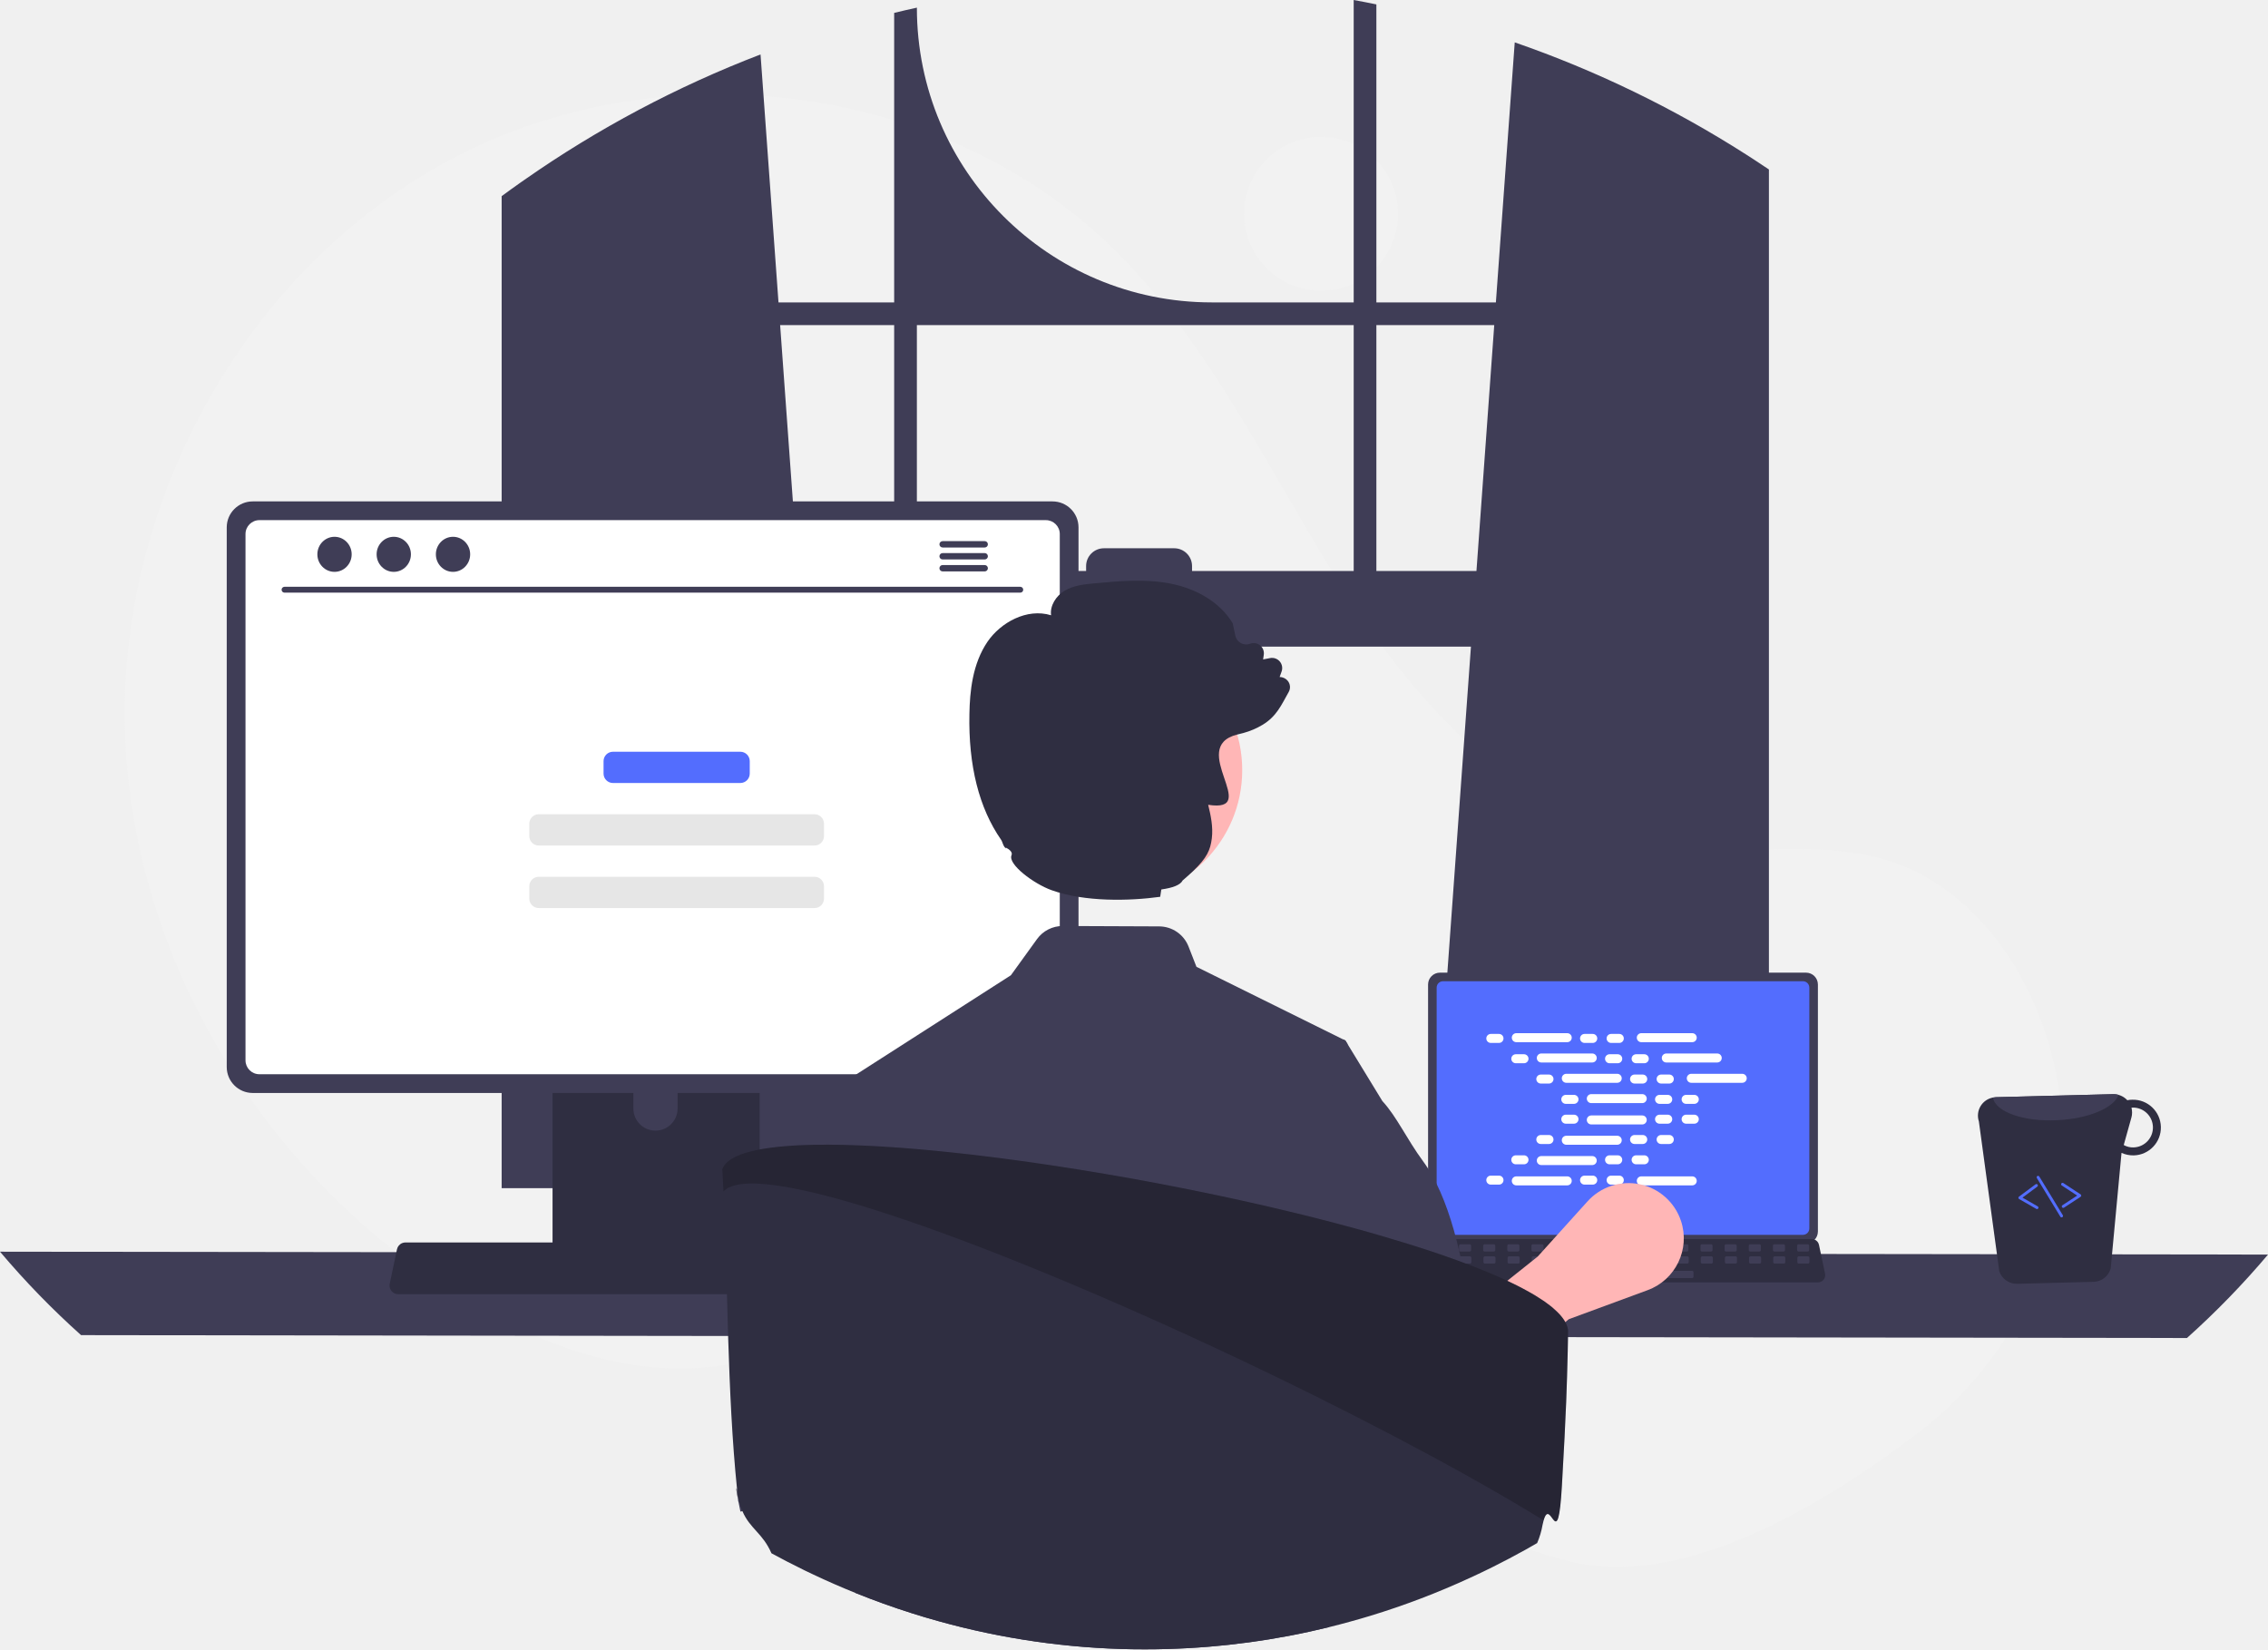
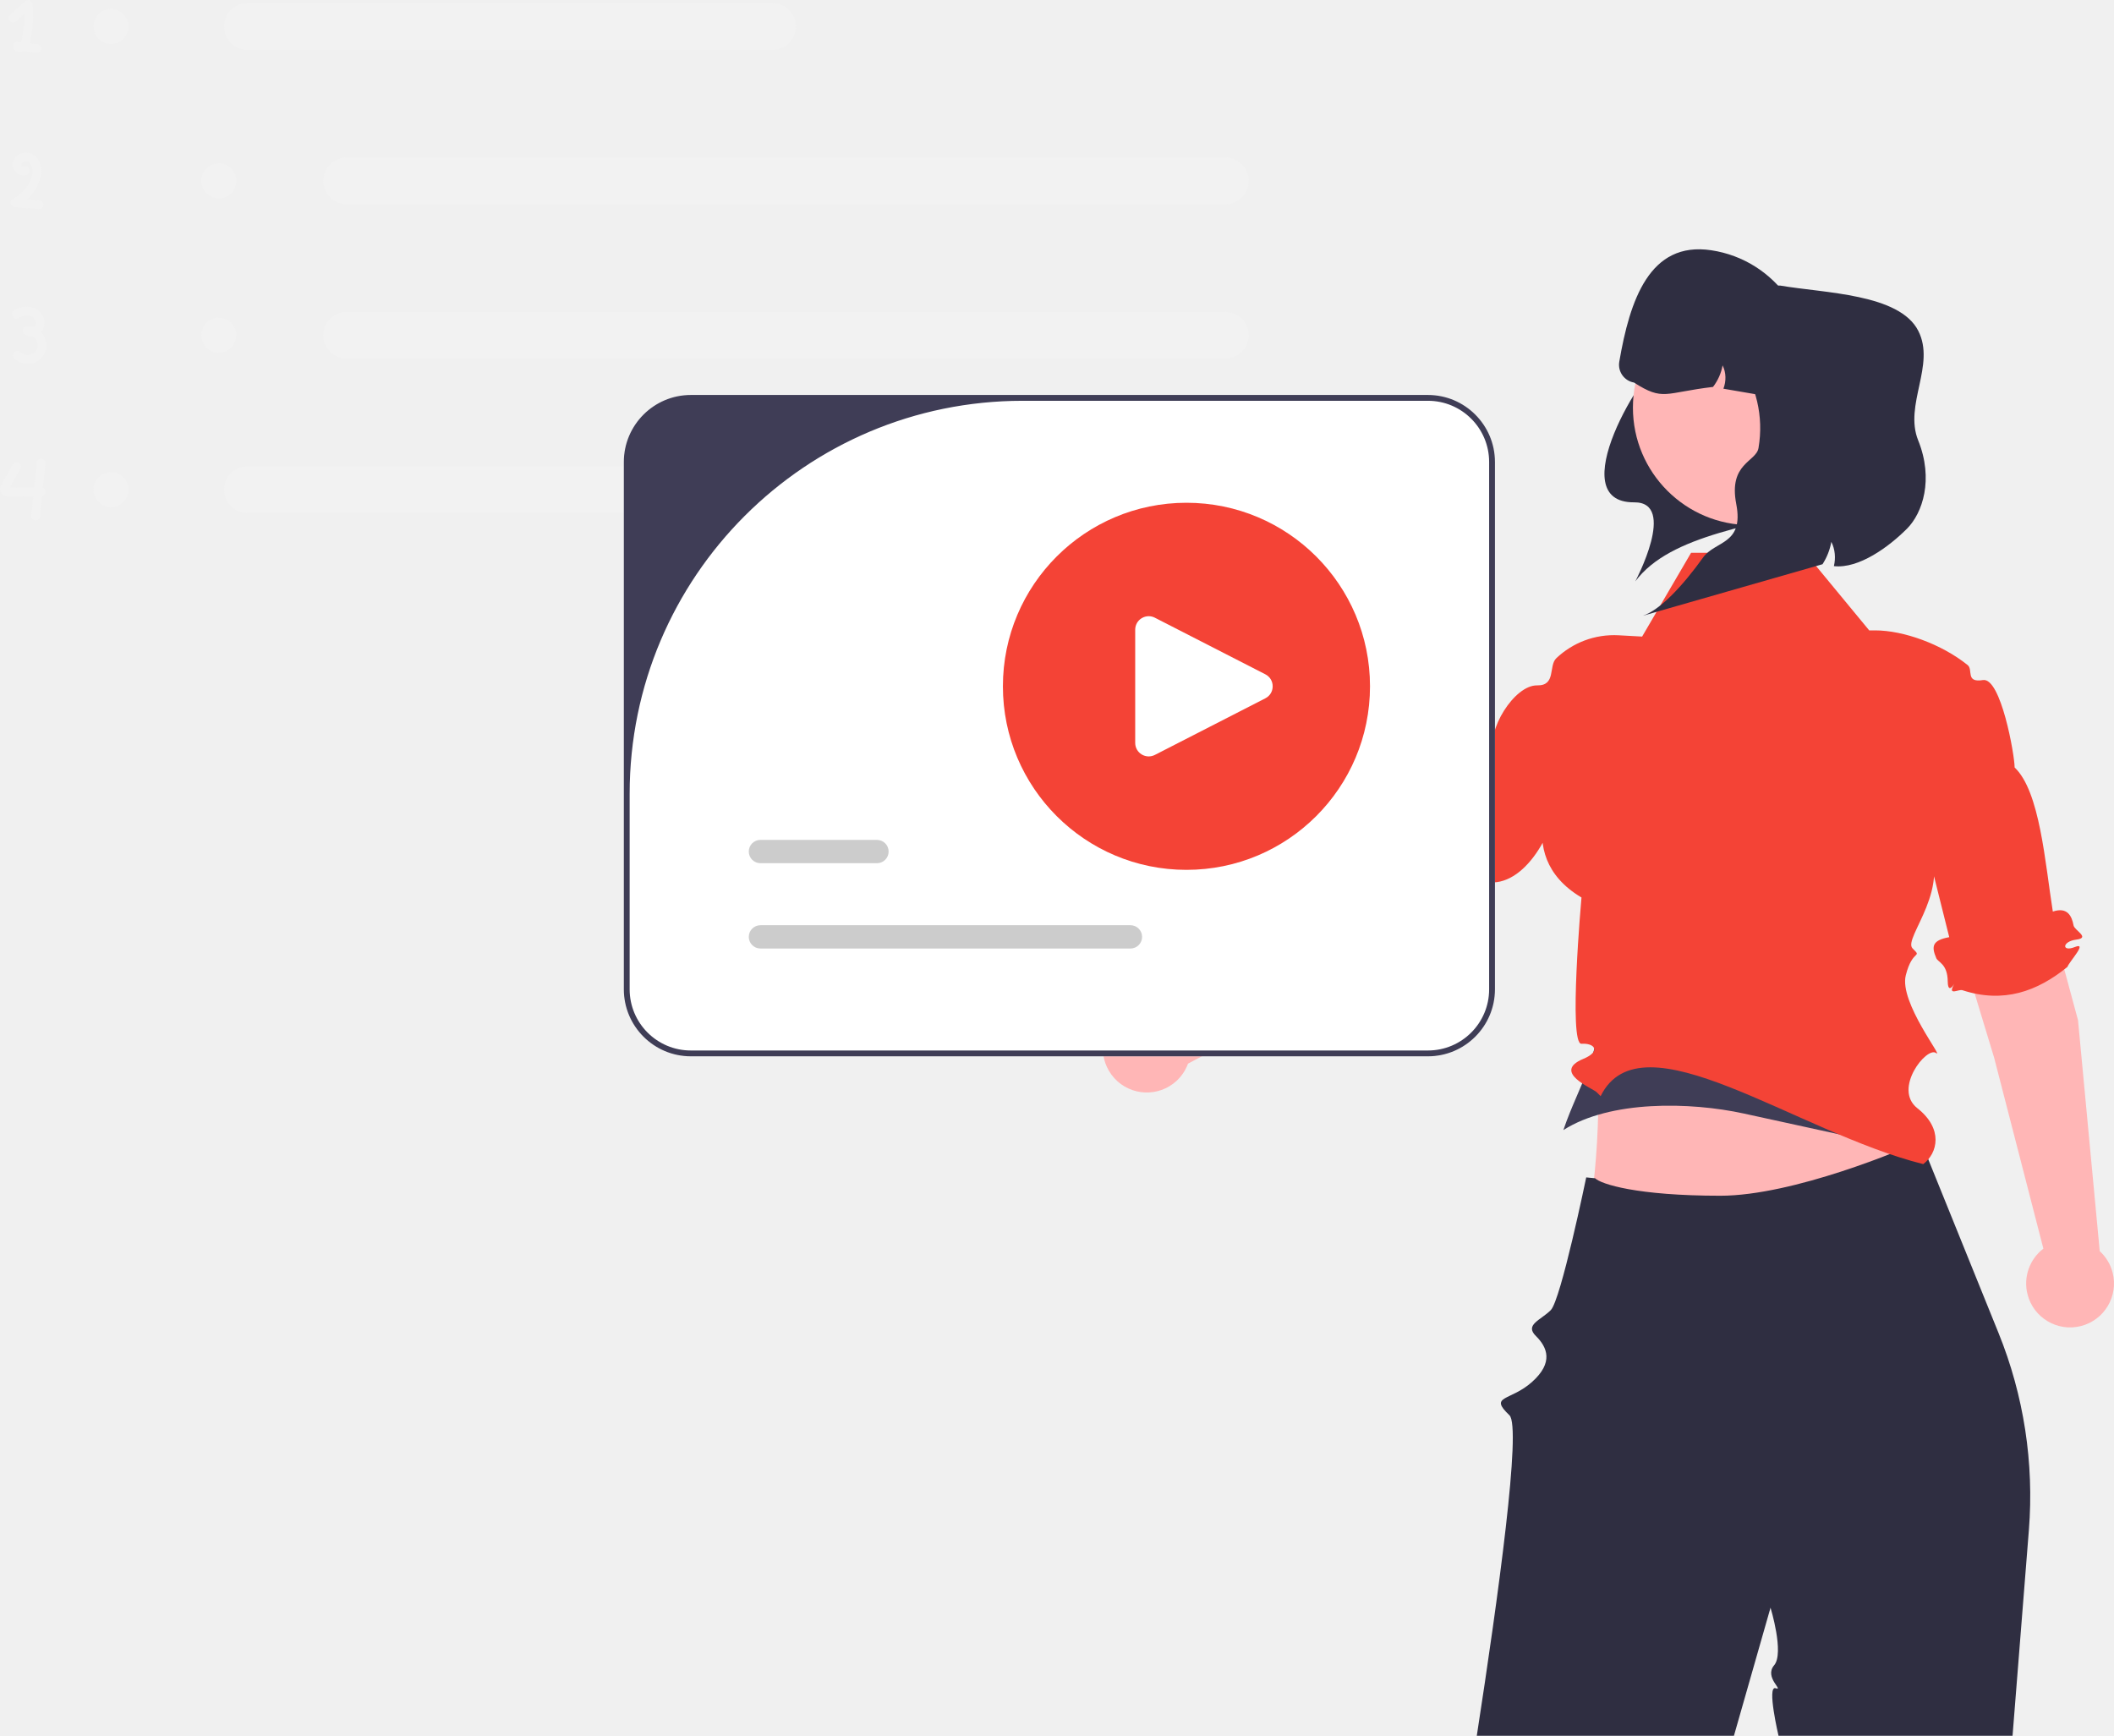
- <svg xmlns="http://www.w3.org/2000/svg" data-name="Layer 1" width="786.82" height="572.258" viewBox="0 0 786.82 572.258">
-   <circle cx="458.321" cy="74.182" r="26.701" fill="#f2f2f2" />
-   <path d="M872.038,661.023c39.688-30.229,58.644-81.025,46.776-129.482q-.442-1.806-.934-3.604c-7.867-28.763-27.332-56.101-55.7-65.291-23.82-7.717-49.82-1.783-74.669-4.851-48.781-6.024-86.601-45.494-113.211-86.819-26.611-41.325-47.062-87.583-82.422-121.724-58.285-56.275-153.362-68.391-225.627-31.76C293.987,254.121,247.955,335.391,249.918,416.386c1.963,80.995,50.046,158.432,119.875,199.517,25.652,15.093,55.321,25.785,84.848,22.044,25.62-3.246,48.899-17.013,74.399-21.1,40.091-6.426,79.927,11.701,114.603,32.824,34.676,21.123,68.17,46.16,107.574,55.952C789.478,715.131,836.881,687.801,872.038,661.023Z" transform="translate(-206.59 -163.8711)" fill="#f2f2f2" />
-   <path d="M815.016,219.191c-.87-.58-1.75-1.13-2.62-1.69a380.24,380.24,0,0,0-80.31-38.93l-6.54,90.22h-41.46v-103.39c-2.61-.54-5.24-1.05-7.87-1.53v104.92H626.946A102.27,102.27,0,0,1,524.676,166.521v-0c-2.64.57-5.26,1.18-7.88,1.83v100.44h-40.13l-6.23-86.03a380.858,380.858,0,0,0-81.94,43.53c-.44.3-.88.61-1.31.91-2.21,1.55-4.39,3.13-6.56,4.73v344.19h118.27l-2.09-28.95-11.5-158.95h231.59l-11.5,158.95-2.09,28.95h116.96v-353.45Q817.656,220.901,815.016,219.191Zm-298.22,142.78h-33.39l-6.17-85.3h39.56Zm159.42,0h-56.08v-1.69a6.18,6.18,0,0,0-6.19-6.18h-24.38a6.178,6.178,0,0,0-6.18,6.18v1.69h-58.71v-85.3h151.54Zm7.87,0v-85.3h40.89l-6.17,85.3Z" transform="translate(-206.59 -163.8711)" fill="#3f3d56" />
-   <path d="M206.59,598.162a289.003,289.003,0,0,0,28.12,28.95l730.58,1a289.003,289.003,0,0,0,28.12-28.95Z" transform="translate(-206.59 -163.8711)" fill="#3f3d56" />
-   <path d="M702.02,505.462v85.704a4.122,4.122,0,0,0,4.119,4.119H833.143a4.122,4.122,0,0,0,4.119-4.119v-85.704a4.124,4.124,0,0,0-4.119-4.115H706.139A4.124,4.124,0,0,0,702.02,505.462Z" transform="translate(-206.59 -163.8711)" fill="#3f3d56" />
-   <path d="M704.999,506.529V590.109a2.205,2.205,0,0,0,2.201,2.201H832.086a2.205,2.205,0,0,0,2.201-2.201V506.529a2.206,2.206,0,0,0-2.201-2.206H707.201A2.206,2.206,0,0,0,704.999,506.529Z" transform="translate(-206.59 -163.8711)" fill="#536dfe" />
-   <path d="M699.364,607.881a2.47,2.47,0,0,0,1.943.93H837.299a2.502,2.502,0,0,0,2.446-3.016l-2.111-10.027a2.507,2.507,0,0,0-1.558-1.818,2.425,2.425,0,0,0-.888-.168H703.41a2.424,2.424,0,0,0-.888.168,2.507,2.507,0,0,0-1.558,1.818l-2.111,10.027A2.501,2.501,0,0,0,699.364,607.881Z" transform="translate(-206.59 -163.8711)" fill="#2f2e41" />
-   <rect x="830.034" y="595.588" width="4.188" height="2.513" rx="0.488" transform="translate(1457.666 1029.819) rotate(-180)" fill="#3f3d56" />
-   <rect x="821.657" y="595.588" width="4.188" height="2.513" rx="0.488" transform="translate(1440.912 1029.819) rotate(-180)" fill="#3f3d56" />
-   <rect x="813.28" y="595.588" width="4.188" height="2.513" rx="0.488" transform="translate(1424.158 1029.819) rotate(-180)" fill="#3f3d56" />
-   <rect x="804.903" y="595.588" width="4.188" height="2.513" rx="0.488" transform="translate(1407.404 1029.819) rotate(-180)" fill="#3f3d56" />
-   <rect x="796.526" y="595.588" width="4.188" height="2.513" rx="0.488" transform="translate(1390.65 1029.819) rotate(-180)" fill="#3f3d56" />
-   <rect x="788.149" y="595.588" width="4.188" height="2.513" rx="0.488" transform="translate(1373.896 1029.819) rotate(-180)" fill="#3f3d56" />
-   <rect x="779.772" y="595.588" width="4.188" height="2.513" rx="0.488" transform="translate(1357.142 1029.819) rotate(-180)" fill="#3f3d56" />
-   <rect x="771.395" y="595.588" width="4.188" height="2.513" rx="0.488" transform="translate(1340.388 1029.819) rotate(-180)" fill="#3f3d56" />
-   <rect x="763.018" y="595.588" width="4.188" height="2.513" rx="0.488" transform="translate(1323.634 1029.819) rotate(-180)" fill="#3f3d56" />
-   <rect x="754.641" y="595.588" width="4.188" height="2.513" rx="0.488" transform="translate(1306.88 1029.819) rotate(-180)" fill="#3f3d56" />
-   <rect x="746.264" y="595.588" width="4.188" height="2.513" rx="0.488" transform="translate(1290.126 1029.819) rotate(-180)" fill="#3f3d56" />
-   <rect x="737.887" y="595.588" width="4.188" height="2.513" rx="0.488" transform="translate(1273.372 1029.819) rotate(-180)" fill="#3f3d56" />
-   <rect x="729.51" y="595.588" width="4.188" height="2.513" rx="0.488" transform="translate(1256.618 1029.819) rotate(-180)" fill="#3f3d56" />
-   <rect x="721.133" y="595.588" width="4.188" height="2.513" rx="0.488" transform="translate(1239.865 1029.819) rotate(-180)" fill="#3f3d56" />
-   <rect x="712.756" y="595.588" width="4.188" height="2.513" rx="0.488" transform="translate(1223.111 1029.819) rotate(-180)" fill="#3f3d56" />
-   <rect x="704.379" y="595.588" width="4.188" height="2.513" rx="0.488" transform="translate(1206.357 1029.819) rotate(-180)" fill="#3f3d56" />
-   <rect x="830.133" y="599.777" width="4.188" height="2.513" rx="0.488" transform="translate(1457.864 1038.196) rotate(-180)" fill="#3f3d56" />
-   <rect x="821.756" y="599.777" width="4.188" height="2.513" rx="0.488" transform="translate(1441.11 1038.196) rotate(-180)" fill="#3f3d56" />
-   <rect x="813.379" y="599.777" width="4.188" height="2.513" rx="0.488" transform="translate(1424.356 1038.196) rotate(-180)" fill="#3f3d56" />
-   <rect x="805.002" y="599.777" width="4.188" height="2.513" rx="0.488" transform="translate(1407.602 1038.196) rotate(-180)" fill="#3f3d56" />
-   <rect x="796.625" y="599.777" width="4.188" height="2.513" rx="0.488" transform="translate(1390.848 1038.196) rotate(-180)" fill="#3f3d56" />
-   <rect x="788.248" y="599.777" width="4.188" height="2.513" rx="0.488" transform="translate(1374.094 1038.196) rotate(-180)" fill="#3f3d56" />
-   <rect x="779.871" y="599.777" width="4.188" height="2.513" rx="0.488" transform="translate(1357.34 1038.196) rotate(-180)" fill="#3f3d56" />
-   <rect x="771.494" y="599.777" width="4.188" height="2.513" rx="0.488" transform="translate(1340.586 1038.196) rotate(-180)" fill="#3f3d56" />
-   <rect x="763.117" y="599.777" width="4.188" height="2.513" rx="0.488" transform="translate(1323.832 1038.196) rotate(-180)" fill="#3f3d56" />
-   <rect x="754.74" y="599.777" width="4.188" height="2.513" rx="0.488" transform="translate(1307.078 1038.196) rotate(-180)" fill="#3f3d56" />
-   <rect x="746.363" y="599.777" width="4.188" height="2.513" rx="0.488" transform="translate(1290.324 1038.196) rotate(-180)" fill="#3f3d56" />
-   <rect x="737.986" y="599.777" width="4.188" height="2.513" rx="0.488" transform="translate(1273.57 1038.196) rotate(-180)" fill="#3f3d56" />
-   <rect x="729.609" y="599.777" width="4.188" height="2.513" rx="0.488" transform="translate(1256.816 1038.196) rotate(-180)" fill="#3f3d56" />
-   <rect x="721.232" y="599.777" width="4.188" height="2.513" rx="0.488" transform="translate(1240.062 1038.196) rotate(-180)" fill="#3f3d56" />
-   <rect x="712.855" y="599.777" width="4.188" height="2.513" rx="0.488" transform="translate(1223.309 1038.196) rotate(-180)" fill="#3f3d56" />
-   <rect x="704.478" y="599.777" width="4.188" height="2.513" rx="0.488" transform="translate(1206.555 1038.196) rotate(-180)" fill="#3f3d56" />
-   <rect x="760.604" y="604.803" width="33.508" height="2.513" rx="0.488" transform="translate(1348.126 1048.248) rotate(-180)" fill="#3f3d56" />
-   <rect x="515.631" y="358.737" width="5.966" height="3.122" rx="1.561" fill="#fff" />
-   <rect x="548.154" y="358.737" width="5.966" height="3.122" rx="1.561" fill="#fff" />
-   <rect x="557.369" y="358.737" width="5.966" height="3.122" rx="1.561" fill="#fff" />
-   <rect x="524.477" y="358.477" width="20.796" height="3.122" rx="1.561" fill="#fff" />
-   <rect x="567.841" y="358.477" width="20.796" height="3.122" rx="1.561" fill="#fff" />
-   <rect x="524.304" y="365.784" width="5.966" height="3.122" rx="1.561" fill="#fff" />
-   <rect x="556.827" y="365.784" width="5.966" height="3.122" rx="1.561" fill="#fff" />
-   <rect x="566.042" y="365.784" width="5.966" height="3.122" rx="1.561" fill="#fff" />
-   <rect x="533.15" y="365.523" width="20.796" height="3.122" rx="1.561" fill="#fff" />
-   <rect x="576.514" y="365.523" width="20.796" height="3.122" rx="1.561" fill="#fff" />
-   <rect x="532.977" y="372.83" width="5.966" height="3.122" rx="1.561" fill="#fff" />
-   <rect x="565.5" y="372.83" width="5.966" height="3.122" rx="1.561" fill="#fff" />
-   <rect x="574.715" y="372.83" width="5.966" height="3.122" rx="1.561" fill="#fff" />
-   <rect x="541.823" y="372.57" width="20.796" height="3.122" rx="1.561" fill="#fff" />
-   <rect x="585.187" y="372.57" width="20.796" height="3.122" rx="1.561" fill="#fff" />
-   <rect x="541.649" y="379.877" width="5.966" height="3.122" rx="1.561" fill="#fff" />
-   <rect x="574.172" y="379.877" width="5.966" height="3.122" rx="1.561" fill="#fff" />
-   <rect x="583.387" y="379.877" width="5.966" height="3.122" rx="1.561" fill="#fff" />
-   <rect x="550.496" y="379.617" width="20.796" height="3.122" rx="1.561" fill="#fff" />
-   <rect x="548.154" y="407.898" width="5.966" height="3.122" rx="1.561" fill="#fff" />
-   <rect x="557.369" y="407.898" width="5.966" height="3.122" rx="1.561" fill="#fff" />
-   <rect x="567.841" y="408.158" width="20.796" height="3.122" rx="1.561" fill="#fff" />
-   <rect x="515.631" y="407.898" width="5.966" height="3.122" rx="1.561" fill="#fff" />
-   <rect x="524.477" y="408.158" width="20.796" height="3.122" rx="1.561" fill="#fff" />
-   <rect x="524.304" y="400.851" width="5.966" height="3.122" rx="1.561" fill="#fff" />
-   <rect x="556.827" y="400.851" width="5.966" height="3.122" rx="1.561" fill="#fff" />
-   <rect x="566.042" y="400.851" width="5.966" height="3.122" rx="1.561" fill="#fff" />
-   <rect x="533.15" y="401.111" width="20.796" height="3.122" rx="1.561" fill="#fff" />
-   <rect x="532.977" y="393.804" width="5.966" height="3.122" rx="1.561" fill="#fff" />
-   <rect x="565.5" y="393.804" width="5.966" height="3.122" rx="1.561" fill="#fff" />
-   <rect x="574.715" y="393.804" width="5.966" height="3.122" rx="1.561" fill="#fff" />
-   <rect x="541.823" y="394.064" width="20.796" height="3.122" rx="1.561" fill="#fff" />
-   <rect x="541.649" y="386.758" width="5.966" height="3.122" rx="1.561" fill="#fff" />
-   <rect x="574.172" y="386.758" width="5.966" height="3.122" rx="1.561" fill="#fff" />
-   <rect x="583.387" y="386.758" width="5.966" height="3.122" rx="1.561" fill="#fff" />
-   <rect x="550.496" y="387.018" width="20.796" height="3.122" rx="1.561" fill="#fff" />
-   <path d="M711.507,654.353l-13.35-21.102,41.902-33.403,17.295-19.161a19.161,19.161,0,0,1,32.418,6.828h0a19.161,19.161,0,0,1-11.57,23.991l-27.349,10.075Z" transform="translate(-206.59 -163.8711)" fill="#ffb6b6" />
-   <path d="M398.28,501.352v102.56h71.85v-102.56a3.448,3.448,0,0,0-2.43-3.3,3.175,3.175,0,0,0-1.03-.16H401.75A3.463,3.463,0,0,0,398.28,501.352Zm28.04,35.24a7.67,7.67,0,0,1,15.34,0v11.9a7.67,7.67,0,0,1-15.34,0Z" transform="translate(-206.59 -163.8711)" fill="#2f2e41" />
-   <path d="M398.06,600.632v9.89a1.946,1.946,0,0,0,1.93,1.94h68.43a1.94,1.94,0,0,0,1.93-1.94v-9.89Z" transform="translate(-206.59 -163.8711)" fill="#3f3d56" />
-   <path d="M285.25,346.832V534.092a9.007,9.007,0,0,0,9,9h277.5a9.007,9.007,0,0,0,9-9V346.832a9.011,9.011,0,0,0-9-8.99H294.25A9.012,9.012,0,0,0,285.25,346.832Z" transform="translate(-206.59 -163.8711)" fill="#3f3d56" />
-   <path d="M291.76,349.162v182.62a4.818,4.818,0,0,0,4.81,4.81H569.44a4.818,4.818,0,0,0,4.81-4.81v-182.62a4.82,4.82,0,0,0-4.81-4.82H296.57A4.821,4.821,0,0,0,291.76,349.162Z" transform="translate(-206.59 -163.8711)" fill="#fff" />
-   <path d="M342.4,611.792a2.948,2.948,0,0,0,2.32,1.11h162.34a2.987,2.987,0,0,0,2.92-3.6l-2.52-11.97a2.993,2.993,0,0,0-1.86-2.17,2.895,2.895,0,0,0-1.06-.2H347.23a2.894,2.894,0,0,0-1.06.2,2.992,2.992,0,0,0-1.86,2.17l-2.52,11.97A2.985,2.985,0,0,0,342.4,611.792Z" transform="translate(-206.59 -163.8711)" fill="#2f2e41" />
-   <path d="M560.585,369.499H305.261a1.016,1.016,0,0,1,0-2.031H560.585a1.016,1.016,0,0,1,0,2.031Z" transform="translate(-206.59 -163.8711)" fill="#3f3d56" />
-   <ellipse cx="116.051" cy="192.33" rx="5.95" ry="6.083" fill="#3f3d56" />
-   <ellipse cx="136.607" cy="192.33" rx="5.95" ry="6.083" fill="#3f3d56" />
-   <ellipse cx="157.163" cy="192.33" rx="5.95" ry="6.083" fill="#3f3d56" />
-   <path d="M548.206,351.622h-14.6a1.105,1.105,0,0,0,0,2.21h14.6a1.105,1.105,0,0,0,0-2.21Z" transform="translate(-206.59 -163.8711)" fill="#3f3d56" />
-   <path d="M548.206,355.772h-14.6a1.105,1.105,0,0,0,0,2.21h14.6a1.105,1.105,0,0,0,0-2.21Z" transform="translate(-206.59 -163.8711)" fill="#3f3d56" />
-   <path d="M548.206,359.922h-14.6a1.105,1.105,0,0,0,0,2.21h14.6a1.105,1.105,0,0,0,0-2.21Z" transform="translate(-206.59 -163.8711)" fill="#3f3d56" />
-   <path d="M900.186,604.972a6.416,6.416,0,0,0,6.183,4.331l26.492-.682a6.329,6.329,0,0,0,5.981-4.657l3.749-40.087a9.794,9.794,0,0,0,4.238.871,9.661,9.661,0,1,0-.485-19.317,8.184,8.184,0,0,0-1.736.181,6.548,6.548,0,0,0-4.874-2.103l-40.751,1.052a5.853,5.853,0,0,0-1.005.125,6.365,6.365,0,0,0-4.873,8.265Zm43.173-43.817,2.668-9.553a6.506,6.506,0,0,0,.02-3.375c.129-0.0.244-.062.373-.062a6.91,6.91,0,0,1,.324,13.817A6.505,6.505,0,0,1,943.359,561.156Z" transform="translate(-206.59 -163.8711)" fill="#2f2e41" />
-   <path d="M897.978,544.686c.868,4.964,10.629,8.454,22.366,7.847,10.793-.497,19.617-4.287,21.234-8.778a6.025,6.025,0,0,0-1.844-.246l-40.751,1.052A5.853,5.853,0,0,0,897.978,544.686Z" transform="translate(-206.59 -163.8711)" fill="#3f3d56" />
-   <path d="M922.494,582.944a.497.497,0,0,0,.151-.066l5.753-3.766a.499.499,0,0,0,0-.836l-5.98-3.917a.5.5,0,1,0-.548.836l5.341,3.498-5.114,3.348a.5.5,0,0,0,.396.903Z" transform="translate(-206.59 -163.8711)" fill="#536dfe" />
-   <path d="M913.408,583.363a.5.5,0,0,0,.126-.918l-5.303-3.04,5.126-3.807a.5.5,0,1,0-.596-.802l-5.739,4.263a.5.5,0,0,0,.049.835l5.965,3.42A.5.5,0,0,0,913.408,583.363Z" transform="translate(-206.59 -163.8711)" fill="#536dfe" />
-   <path d="M921.922,586.244a.482.482,0,0,0,.137-.058.5.5,0,0,0,.168-.687l-8.155-13.408a.5.5,0,0,0-.854.521l8.155,13.408A.5.5,0,0,0,921.922,586.244Z" transform="translate(-206.59 -163.8711)" fill="#536dfe" />
-   <rect x="209.385" y="260.827" width="50.719" height="10.846" rx="3.264" fill="#536dfe" />
-   <rect x="183.626" y="282.519" width="102.236" height="10.846" rx="3.264" fill="#e6e6e6" />
-   <rect x="183.626" y="304.21" width="102.236" height="10.846" rx="3.264" fill="#e6e6e6" />
-   <path d="M497.301,540.717l.217.684.011.023,6.525,19.838,7.506,22.861,14.123,42.961.137,6.673v.023l1.049,53.684-2.909,7.278,3.274,11.932s-1.506-18.037-9.582-7.679c-4.574,5.886-9.925,11.91-14.317,17.556q9.6,3.884,19.507,7.027c1.426.456,2.863.89,4.301,1.323q.462.137.924.274a266.863,266.863,0,0,0,67.351,10.826c1.186.034,2.35.057,3.479.08.399.011.787.023,1.175.023,1.278.011,2.544.023,3.822.023q3.867,0,7.7-.114a266.853,266.853,0,0,0,56.091-7.586c-.125-7.586-.468-16.45-.958-25.918-.228-4.643-5.35-9.674-5.658-14.533-.217-3.65,4.381-7.084,4.141-10.792-1.551-22.827-3.491-14.064-4.928-30.229q-.222-2.379-.411-4.552c-.924-10.381-1.563-16.872-1.563-16.872l6.137-38.683,9.639-60.734-.742-1.221-.833-.411-50.844-25.165-2.761-7.073a10.979,10.979,0,0,0-10.141-6.947l-33.493-.137a10.931,10.931,0,0,0-8.909,4.529l-9.069,12.56Z" transform="translate(-206.59 -163.8711)" fill="#3f3d56" />
-   <path d="M533.407,617.525,525.82,633.758l-5.179,11.088-8.909,46.646-4.46,4.734L503.45,679.467l-39.998,8.881c-1.312-7.29-.351.247-1.161-7.75.228-.228.468-.456.707-.685.639-.593,1.175-1.152,1.164-1.688-.456-27.584.913-74.526,12.343-102.966a60.053,60.053,0,0,1,7.027-13.107c.228-.308.445-.616.662-.924,5.27-7.381,8.601-14.647,13.324-19.815v-.011a.53.53,0,0,0,.08-.08.157.157,0,0,0,.046-.034l32.443-17.203,1.392,39.105.992,28.109Z" transform="translate(-206.59 -163.8711)" fill="#3f3d56" />
-   <path d="M650.391,622.135l9.476,20.275,3.307,7.061,8.907,46.642,4.446,4.723,3.83-16.755,1.8-.369,32.459-6.722,9.461,30.046a17.984,17.984,0,0,0-3.261-22.506c-.646-.585-1.184-1.154-1.169-1.692.538-32.443-1.446-91.684-19.367-116.066-5.692-7.738-9.107-15.445-14.076-20.829-.015-.015-.015-.031-.031-.031L674.081,526.114l-.738-1.215-.831-.415Z" transform="translate(-206.59 -163.8711)" fill="#3f3d56" />
-   <circle id="a657ec4b-47ce-4d2a-9c58-81a811696ca9" data-name="Ellipse 5" cx="386.397" cy="267.201" r="44.558" fill="#ffb6b6" />
-   <path d="M653.212,399.948a3.759,3.759,0,0,0-2.69-1.19l.67-1.86a3.528,3.528,0,0,0-3.96-4.7l-2.44.47.23-1.63a3.534,3.534,0,0,0-4.73-3.82,3.766,3.766,0,0,1-3.24-.23,3.846,3.846,0,0,1-1.92-2.61l-.85-4.1-.09-.22c-4.14-6.9-12.1-11.92-21.84-13.76-8.67-1.65-17.56-.81-26.13-.02-3.4.32-7.24.68-10.44,2.64-2.72,1.68-5.02,5.04-4.55,8.43-8.45-2.59-17.51,2.58-22,9.1-5.32,7.76-6.19,17.48-6.33,25.08-.38,17.98,3.33,32.69,11,43.73.56.8.7,2.47,1.81,3.03l-.23-.37c1.24.62,2.5,1.62,2.03,2.69-1.35,3.08,7.62,9.89,13.94,12.14,11.53,4.11,26.86,3.76,37.64,2.28l.38-2.55c3.89-.53,6.63-1.54,7.4-3.12,1.36-1.16,2.52-2.2,3.53-3.16l.01-.01c.02-.02.06-.05.08-.07,4.87-4.67,6-7.33,6.51-11.38.49-3.97-.38-8-1.27-11.63,18.74,2.9-7.38-19.96,10.08-24.38a5.434,5.434,0,0,1,.61-.15c.51-.12,1.02-.24,1.51-.38a26.448,26.448,0,0,0,6.72-2.87c4.88-2.97,6.49-6.91,9.01-11.35A3.427,3.427,0,0,0,653.212,399.948Z" transform="translate(-206.59 -163.8711)" fill="#2f2e41" />
-   <path d="M750.582,625.308c-.01,1.75-.03,4.2-.11,7.23q-.015.63-.03,1.29c-.13,5.57-.26,10.24-.47,15.43-.01.36-.02.71-.04,1.07-.28,7.24-.72,15.67-1.48,29.02-1.41,24.66-3.87,3.39-6.34,12.04-.12.43-.25.94-.37,1.54a27.916,27.916,0,0,1-1.88,6.33c-1.31.78-2.66,1.53-3.99,2.28-3.79,2.11-7.64,4.14-11.52,6.07-2.18,1.08-4.37,2.14-6.57,3.16-.35.16-.69.32-1.03.47a270.887,270.887,0,0,1-34.75,13.26c-2.32.7-4.63,1.38-6.97,2.01-2.44.68-4.88,1.32-7.35,1.92a266.893,266.893,0,0,1-56.09,7.59c-2.55.08-5.12.11-7.7.11-1.28,0-2.54-.01-3.82-.02-.39,0-.78-.01-1.17-.02-1.13-.03-2.3-.05-3.48-.08a266.663,266.663,0,0,1-67.35-10.83l-.93-.27c-1.44-.44-2.87-.87-4.3-1.33q-9.9-3.135-19.51-7.02-7.335-2.955-14.5-6.34a.339.339,0,0,1-.12-.06c-1-.46-2.01-.94-3.01-1.43-.13-.07-.27-.14-.41-.21q-5.595-2.73-11.07-5.72c-3.07-7.05-7.39-8.4-10.07-14.6a25.874,25.874,0,0,1-1.68-5.74c0-.02-.01-.04-.01-.07.28,3.72-1.19-6.6-.01-.04-.01-.12-.02-.25-.03-.4-.03-.36-.07-.8-.13-1.35-3.43-33.49-3.21-71.79-4.7-103.35q-.15-3.06-.31-5.86c-.03-.62-.07-1.23-.11-1.83.07-.18.15-.37.24-.55a1.002,1.002,0,0,1,.07-.15,1.623,1.623,0,0,1,.1-.18c.02-.03.05-.07.07-.1a.917.917,0,0,1,.05-.1c.09-.14.19-.29.3-.43.05-.06.09-.11.14-.16a.808.808,0,0,1,.12-.14.637.637,0,0,1,.11-.13c.04-.04.08-.09.13-.14a.302.302,0,0,1,.08-.08,2.033,2.033,0,0,1,.26-.25,9.624,9.624,0,0,1,1.14-.9c.14-.09.29-.18.43-.28a19.135,19.135,0,0,1,3.17-1.52c.38-.14.76-.27,1.17-.41.15-.04.29-.09.44-.14.22-.07.44-.14.67-.19,1.14-.34,2.37-.63,3.7-.9.16-.03.33-.06.5-.1.24-.05.49-.09.74-.13.34-.06.69-.12,1.04-.18,2.97-.47,6.34-.82,10.06-1.05q.525-.03,1.05-.06c.41-.02.82-.04,1.24-.06.35-.02.71-.03,1.07-.04.35-.02.71-.03,1.08-.04,1.01-.03,2.05-.06,3.11-.08,3.02-.06,6.2-.04,9.54.03,1.55.04,3.13.08,4.75.15.11,0,.21.01.31.01,1.41.05,2.83.11,4.29.19,1.02.05,2.05.1,3.08.16.97.06,1.95.12,2.94.19.77.04,1.54.1,2.32.15.66.05,1.32.1,1.98.14l.9.06c.49.04.98.07,1.48.12,1.1.09,2.2.18,3.32.27,1.11.1,2.24.2,3.37.3s2.27.21,3.41.32c.12.01.23.02.34.03,1.04.11,2.08.21,3.13.32.24.02.49.04.73.07,1.001.101,2.022.218,3.032.326.31.033.618.066.929.1.791.086,1.572.161,2.368.254,1.05.12,2.12.23,3.16.37.81.09,1.62.18,2.43.28,1.27.15,2.56.31,3.85.48.49.06.98.12,1.47.19,3.68.46,7.4.97,11.18,1.5,5.73.81,11.55,1.69,17.41,2.64q8.805,1.425,17.71,3.01c1.5.27,3,.54,4.51.82q1.02.195,2.04.39c1.16.21,2.32.43,3.48.65,1.16.22,2.32.44,3.48.67,1.38.27,2.77.54,4.15.81,9.09,1.8,18.13,3.72,26.95,5.73,1.45.33,2.9.67,4.34,1q4.32,1.005,8.56,2.04c.78.18,1.55.37,2.32.56,1.92.48,3.84.96,5.73,1.45l.33.09c1.39.34,2.75.69,4.11,1.05q4.815,1.26,9.47,2.55,3.09.855,6.11,1.73c3.01.87,5.96,1.75,8.83,2.64.71.22,1.42.44,2.12.65,2.1.65,4.17,1.31,6.18,1.97,1.6.52,3.16,1.05,4.7,1.58q2.31.795,4.53,1.59c.95.34,1.89.7,2.83,1.04,1.35.5,2.68,1,3.98,1.5.4.15.79.31,1.18.46.25.11.49.2.73.3.47.19.95.37,1.41.56.47.18.93.37,1.39.57.45.18.91.37,1.35.56.45.18.89.37,1.33.57.37.15.73.31,1.08.47.71.31,1.42.62,2.11.94.34.16.68.31,1.02.47l.78.36c.11.06.22.11.33.16.25.12.51.25.76.37.58.27,1.15.56,1.71.83.75.38,1.48.76,2.18,1.13.71.38,1.4.76,2.06,1.13.11.06.21.12.32.18.15.08.3.17.45.25.51.29,1,.59,1.49.88.96.59,1.87,1.17,2.72,1.75.19.13.37.26.56.38.63.45,1.23.89,1.79,1.34,0,.01,0,.01.01.01.19.14.37.29.55.43.15.14.31.26.46.4.52.45,1,.88,1.44,1.32a5.667,5.667,0,0,1,.42.43,1.208,1.208,0,0,1,.16.16c.2.2.38.4.55.6a.553.553,0,0,1,.07.09c.24.28.46.56.67.84.1.14.21.28.3.42.12.17.24.35.34.52.09.14.17.29.25.43a7.257,7.257,0,0,1,.54,1.13,5.241,5.241,0,0,1,.27.82A5.844,5.844,0,0,1,750.582,625.308Z" transform="translate(-206.59 -163.8711)" fill="#2f2e41" />
-   <path d="M750.582,625.308c-.01,1.75-.03,4.2-.11,7.23-.01.42-.03.85-.04,1.29-.1,4.25-.25,9.5-.46,15.43-.01.36-.02.71-.04,1.07-.28,7.24-.72,15.67-1.48,29.02-1.41,24.66-3.87,3.39-6.34,12.04-6.86-4.22-14.38-8.64-22.42-13.18q-2.175-1.23-4.39-2.47c-16.08-8.97-34.04-18.37-52.79-27.68-.74-.37-1.49-.74-2.23-1.1-42.95-21.23-89.83-41.88-127.81-55.66-7.33-2.66-14.33-5.06-20.91-7.17-13.86-4.43-25.84-7.53-35.06-8.87-9.6-1.4-16.23-.9-18.91,1.99q-.15-3.06-.31-5.86-.06-.93-.12-1.83c.062-.165.142-.322.22-.48.011-.023.019-.047.03-.07a1.002,1.002,0,0,1,.07-.15,1.623,1.623,0,0,1,.1-.18,1.06,1.06,0,0,1,.12-.2c.09-.14.19-.29.3-.43a3.483,3.483,0,0,1,.26-.3.637.637,0,0,1,.11-.13c.04-.04.08-.09.13-.14a.302.302,0,0,1,.08-.08,2.033,2.033,0,0,1,.26-.25,9.624,9.624,0,0,1,1.14-.9c.14-.09.29-.18.43-.28a19.135,19.135,0,0,1,3.17-1.52c.38-.14.76-.27,1.17-.41.15-.04.29-.09.44-.14.22-.07.44-.14.67-.19,1.14-.34,2.37-.63,3.7-.9.4-.08.82-.16,1.24-.23.34-.06.69-.12,1.04-.18,2.97-.47,6.34-.82,10.06-1.05q.525-.03,1.05-.06c.41-.02.82-.04,1.24-.06.35-.02.71-.03,1.07-.04.35-.02.71-.03,1.08-.04,1.01-.03,2.05-.06,3.11-.08,3.02-.05,6.2-.03,9.54.04,1.55.03,3.13.08,4.75.15.1,0,.21.01.31.01,1.41.04,2.84.11,4.29.18,1.02.05,2.05.1,3.08.16.97.06,1.95.12,2.94.19.77.04,1.54.1,2.32.15.66.05,1.32.1,1.98.14.79.06,1.58.12,2.38.18,1.1.09,2.2.18,3.32.27,1.11.1,2.24.2,3.37.3s2.27.21,3.41.32c.12.01.23.02.34.03,1.04.11,2.08.21,3.13.32q8.73.885,17.97,2.07,5.52.705,11.18,1.51c5.73.81,11.55,1.69,17.41,2.63q8.805,1.425,17.71,3.01c1.5.27,3,.54,4.51.82q2.76.51,5.52,1.04c1.16.22,2.32.44,3.48.67,1.38.27,2.77.54,4.15.81,9.09,1.8,18.13,3.72,26.95,5.73,1.45.33,2.9.67,4.34,1q4.32,1.005,8.56,2.04c.78.19,1.55.38,2.32.57q2.895.72,5.73,1.44v.01c.11.02.22.05.33.08,1.38.35,2.75.7,4.11,1.06q4.815,1.26,9.47,2.54c2.06.58,4.1,1.15,6.11,1.73,3.01.88,5.96,1.76,8.83,2.64.71.22,1.42.44,2.12.65q3.15.99,6.18,1.97c1.6.52,3.16,1.05,4.7,1.58q2.31.795,4.53,1.59c.96.34,1.9.69,2.83,1.03,1.36.5,2.68,1,3.98,1.51.4.15.79.31,1.18.46.73.28,1.44.57,2.14.86.47.18.93.37,1.39.57.45.18.91.37,1.35.56.45.18.89.37,1.33.57.37.15.73.31,1.08.47.71.31,1.42.62,2.11.94.34.16.68.31,1.02.47l.78.36c.11.06.22.11.33.16.85.4,1.67.8,2.47,1.2.75.38,1.48.76,2.18,1.13.83.44,1.62.87,2.38,1.31.15.08.3.17.45.25.51.29,1,.59,1.49.88.96.59,1.87,1.17,2.72,1.75.84.58,1.62,1.15,2.35,1.72,0,.01,0,.01.01.01.35.28.69.56,1.01.83.52.45,1,.88,1.44,1.32a5.667,5.667,0,0,1,.42.43,1.208,1.208,0,0,1,.16.16c.21.23.42.46.62.69.24.28.46.56.67.84.1.14.21.28.3.42.12.17.24.35.34.52.09.14.17.29.25.43a7.257,7.257,0,0,1,.54,1.13,6.053,6.053,0,0,1,.27.82A5.844,5.844,0,0,1,750.582,625.308Z" transform="translate(-206.59 -163.8711)" opacity="0.2" />
+ <svg xmlns="http://www.w3.org/2000/svg" width="725.59" height="595.785" viewBox="0 0 725.59 595.785">
+   <path d="M547.349,342.916c2.299,30.339,1.751,58.682-3.741,83.559l80.877-.057,36.598-25.475c-9.999-33.576-16.798-39.303-9.284-62.669l-104.449,4.642Z" fill="#ffb6b6" />
+   <path d="M548.349,341.305c2.299,19.816-6.262,30.329-11.754,46.577l0-0c16.009-10.246,43.429-9.722,61.998-5.667l58.002,12.667c-9.999-21.93-11.31-41.347-3.797-56.609l-104.449,3.032Z" fill="#3f3d56" />
+   <path d="M659.246,391.505l26.733,66.071c8.666,21.418,12.225,44.559,10.396,67.591l-5.608,70.617h-80.32s-4.081-17.291-1.021-16.329c3.06,.962-4.045-3.704-.492-7.871s-1.236-19.77-1.236-19.77c0,0-5.12,17.87-12.56,43.97h-88.26c7.44-48.16,15.38-106.05,11.21-110.02-7.21-6.86,.25-4.74,7.73-11.41,7.48-6.66,5.29-11.9,1.35-15.79-3.93-3.88,1.61-5.4,5.1-8.88,3.48-3.48,12.17-45.56,12.17-45.56,.06,.04,2.989,.263,3.049,.293,2,2,14.286,6,43,6,25,0,63.091-16.033,67.821-18.423,.62-.32,.94-.49,.94-.49Z" fill="#2f2e41" />
+   <g>
+     <path d="M84.922,1.065c-4.42,0-8.016,3.596-8.016,8.016s3.596,8.016,8.016,8.016h180.258c4.42,0,8.016-3.596,8.016-8.016s-3.596-8.016-8.016-8.016H84.922Z" fill="#f2f2f2" />
+     <path d="M84.922,160.033c-4.42,0-8.016,3.596-8.016,8.016s3.596,8.016,8.016,8.016h180.258c4.42,0,8.016-3.596,8.016-8.016s-3.596-8.016-8.016-8.016H84.922Z" fill="#f2f2f2" />
+     <path d="M118.987,54.054c-4.42,0-8.016,3.596-8.016,8.016s3.596,8.016,8.016,8.016H420.6c4.42,0,8.016-3.596,8.016-8.016s-3.596-8.016-8.016-8.016H118.987Z" fill="#f2f2f2" />
+     <path d="M118.987,107.043c-4.42,0-8.016,3.596-8.016,8.016s3.596,8.016,8.016,8.016H420.6c4.42,0,8.016-3.596,8.016-8.016s-3.596-8.016-8.016-8.016H118.987Z" fill="#f2f2f2" />
+     <circle cx="38.116" cy="9.081" r="6" fill="#f2f2f2" />
+     <circle cx="38.116" cy="168.049" r="6" fill="#f2f2f2" />
+     <circle cx="75.116" cy="62.07" r="6" fill="#f2f2f2" />
+     <circle cx="75.116" cy="115.059" r="6" fill="#f2f2f2" />
+     <path d="M12.686,15.155l-2.424-.263c.238-.805,.355-1.664,.483-2.445,.594-3.629,.756-7.302,.439-10.966-.112-1.299-1.555-1.973-2.561-1.061L3.383,5.173c-1.433,1.3,.693,3.416,2.121,2.121,.943-.855,1.886-1.711,2.829-2.566,.021,1.664-.042,3.328-.219,4.985-.14,1.309-.34,2.624-.635,3.908-.069,.3-.134,.65-.284,.938-.424-.046-.849-.092-1.273-.138-1.423-.155-1.8,1.68-1.061,2.561,.78,.929,2.082,1.078,3.164,.668l4.662,.507c.807,.088,1.5-.752,1.5-1.5,0-.884-.691-1.412-1.5-1.5Zm-5.818-.27c-.034,.012-.064,.022-.065,.014-.006-.038,.023-.034,.065-.014Z" fill="#f2f2f2" />
+     <path d="M13.472,68.775c-1.383-.111-2.765-.222-4.148-.333,2.594-2.392,4.486-5.634,4.821-9.11,.244-2.531-.835-5.373-3.253-6.495-2.433-1.129-5.382-.21-6.319,2.415-.986,2.762,1.706,5.723,4.553,4.824,1.834-.58,1.051-3.477-.797-2.893-.445,.141-.953-.138-.982-.662-.031-.557,.536-1.054,1.037-1.168,2.054-.469,2.889,2.163,2.786,3.693-.265,3.942-3.469,7.506-6.814,9.265-1.415,.744-.622,2.684,.757,2.795,2.787,.224,5.573,.448,8.36,.672,.809,.065,1.5-.736,1.5-1.5,0-.866-.689-1.435-1.5-1.5Z" fill="#f2f2f2" />
+     <path d="M14.056,113.988c1.184-1.29,1.498-3.273,.925-4.912-.648-1.853-2.322-3.222-4.22-3.657-2.051-.471-4.159,.068-5.92,1.162-1.637,1.016-.132,3.613,1.514,2.59,1.663-1.033,4.326-1.544,5.574,.418,.43,.676,.513,1.734-.053,2.364-.151,.168-.332,.279-.522,.361-.665-.212-1.371-.329-2.112-.307-1.502,.044-2.021,1.996-.757,2.795,.781,.494,1.68,.684,2.565,.62,1.498,.783,2.343,2.557,1.637,4.323-.924,2.312-3.92,2.815-5.667,1.108-1.382-1.35-3.505,.769-2.121,2.121,1.597,1.561,3.869,2.201,6.054,1.756,2.123-.432,3.762-2.007,4.548-3.984,.979-2.463,.232-5.045-1.443-6.76Z" fill="#f2f2f2" />
+     <path d="M14.733,167.398c.289-2.804,.577-5.608,.865-8.411,.083-.807-.749-1.5-1.5-1.5-.88,0-1.417,.691-1.5,1.5l-.856,8.318c-2.786,.028-5.573,.059-8.359,.076-.016,0-.026-.002-.042-.002l.009-.019,.363-.644c.202-.358,.404-.716,.605-1.074l2.663-4.724c.949-1.684-1.641-3.198-2.59-1.514-1.029,1.825-2.058,3.65-3.087,5.476-.5,.887-1.249,1.87-1.302,2.92-.058,1.142,.698,2.082,1.77,2.41,.869,.266,1.839,.169,2.734,.161l3.122-.029c1.268-.012,2.536-.023,3.804-.035-.233,2.268-.467,4.536-.7,6.804-.083,.807,.749,1.5,1.5,1.5,.88,0,1.417-.691,1.5-1.5,.235-2.288,.471-4.575,.706-6.863,1.402-.283,1.502-2.342,.293-2.85Zm-12.026-.037c-.139,.015-.114-.081,0,0h0Z" fill="#f2f2f2" />
+   </g>
+   <path d="M713.24,350.168l-27.935-103.397c-2.489-9.107-11.825-14.533-20.97-12.187h-0c-9.597,2.461-15.167,12.469-12.2,21.922l32.311,106.515,16.905,65.55c-4.65,3.564-6.984,9.68-5.436,15.714,2.068,8.063,10.281,12.924,18.344,10.856s12.924-10.281,10.856-18.344c-.755-2.944-2.335-5.454-4.422-7.362l-7.452-79.266Z" fill="#ffb6b6" />
+   <path d="M478.169,327.899l84.879-65.322c7.465-5.78,8.912-16.48,3.25-24.036l-0-0c-5.941-7.929-17.318-9.252-24.92-2.898l-86.088,70.557-54.117,40.668c-5.07-2.936-11.614-2.755-16.599,.98-6.662,4.992-8.015,14.439-3.023,21.1,4.992,6.662,14.439,8.015,21.1,3.023,2.432-1.822,4.148-4.242,5.114-6.899l70.404-37.173Z" fill="#ffb6b6" />
+   <path d="M619.581,189.729h-39.143l-16.81,28.765-8.01-.442c-8.269-.457-15.881,2.606-21.425,7.853-2.772,2.624,.011,9.465-6.591,9.342-7.86-.146-17.542,15.505-15.008,23.636v44c12.569-.464,23.222-20.673,23-37,0,0-18.205,27.038,7.22,42.171,0,0-4.535,50.512,0,50.205,4.535-.306,6.78,2.624,.67,5.159-11.036,4.579,3.199,10.116,4.55,11.467q1.351,1.351,1.351,1.351c14.007-28.444,66.971,12.375,110.73,23.328,4.971-3.76,6.976-12.104-2.028-19.195-8.466-6.666,3.248-21.263,6.397-18.952,3.074,2.257-12.687-17.342-10.366-26.626,2.321-9.284,5.803-5.803,2.321-9.284-3.482-3.482,14.744-21.358,4.044-38.089l8.559,34.252c-5.772,1.054-6.217,3.072-4.449,7.213,.611,1.432,3.863,1.932,3.931,7.966s3.795-2.179,1.932,1.428c-1.863,3.606,1.978,1.114,3.137,1.606,14.094,4.588,25.656,.406,36-8,.678-1.891,7.131-8.67,2.565-6.835s-4.46-1.916,.487-2.541-.623-3.148-.939-4.878c-.585-3.201-2.122-6.431-7.113-4.746-2.673-16.804-4.414-41.22-13.11-49.465,0-4.282-4.724-30.992-10.862-29.996-6.138,.996-3.277-3.55-5.264-5.149-8.964-7.216-22.099-11.902-31.73-11.902h-2.056l-21.991-26.642Z" fill="#f44336" />
+   <path d="M631.139,172.853c-28.38,7.44-57.819,10.513-69.849,26.682,0,0,14.501-27.235-.381-27.116-25.005,.2,2.604-45.935,11.902-51.491,15.497-9.259,52.15-2.945,52.15-2.945l18.337,22.918-12.159,31.952Z" fill="#2f2e41" />
+   <circle cx="600.798" cy="139.911" r="40.328" fill="#ffb6b6" />
+   <path d="M620.132,131.237l-1.183,6.89-27.421-4.71c.98-2.569,.965-5.537-.284-8.007-.475,2.685-1.623,5.239-3.284,7.394-16.661,1.965-17.001,4.974-27.116-1.498-3.372-.579-5.636-3.782-5.057-7.154v-0c3.628-21.123,10.383-41.447,31.577-38.255,11.012,1.658,20.221,7.737,26.156,16.116,5.772,8.184,8.442,18.572,6.613,29.224Z" fill="#2f2e41" />
+   <path d="M603.567,153.802c3.77-21.951-10.968-42.803-32.92-46.573-2.689-.462-5.361-.642-7.988-.569,3.806-4.324,9.084-7.284,15.034-8.125l33.285-.521c15.225,2.615,40.977,2.78,47.446,15.562,5.969,11.753-4.968,25.356-.048,37.566,5.392,13.381,1.517,24.942-3.817,30.3-6.171,6.199-16.54,13.847-25.108,12.873,.657-2.787,.421-5.763-.881-8.335-.486,2.727-1.525,5.36-3.027,7.682l-61.676,17.689c5.89-1.965,13.606-10.127,20.683-19.992,4.189-5.839,14.097-4.381,11.386-18.373-2.711-13.992,6.814-14.436,7.629-19.183Z" fill="#2f2e41" />
+   <path d="M490.116,362.565H237.116c-12.682,0-23-10.317-23-23V158.565c0-12.682,10.318-23,23-23h253c12.682,0,23,10.318,23,23v181c0,12.683-10.318,23-23,23Z" fill="#fff" />
+   <path d="M490.116,362.565H237.116c-12.682,0-23-10.317-23-23V158.565c0-12.682,10.318-23,23-23h253c12.682,0,23,10.318,23,23v181c0,12.683-10.318,23-23,23Zm-139.133-225c-74.485,0-134.867,60.382-134.867,134.867v67.133c0,11.598,9.402,21,21,21h253c11.598,0,21-9.402,21-21V158.565c0-11.598-9.402-21-21-21h-139.133Z" fill="#3f3d56" />
+   <g>
+     <g>
+       <path d="M301.004,296.281h-40c-2.206,0-4-1.794-4-4s1.794-4,4-4h40c2.206,0,4,1.794,4,4s-1.794,4-4,4Z" fill="#ccc" />
+       <path d="M388.004,325.565h-127c-2.206,0-4-1.794-4-4s1.794-4,4-4h127c2.206,0,4,1.794,4,4s-1.794,4-4,4Z" fill="#ccc" />
+     </g>
+     <circle cx="407.228" cy="235.565" r="63" fill="#f44336" />
+     <path d="M394.268,211.501c-.836,0-1.669,.23-2.414,.685-1.389,.849-2.217,2.327-2.217,3.954v38.85c0,1.627,.829,3.105,2.217,3.954,1.389,.848,3.081,.912,4.53,.171l37.914-19.425c1.579-.809,2.521-2.351,2.521-4.124s-.943-3.316-2.521-4.124l-37.914-19.425c-.671-.344-1.394-.515-2.115-.515Z" fill="#fff" />
+   </g>
</svg>
